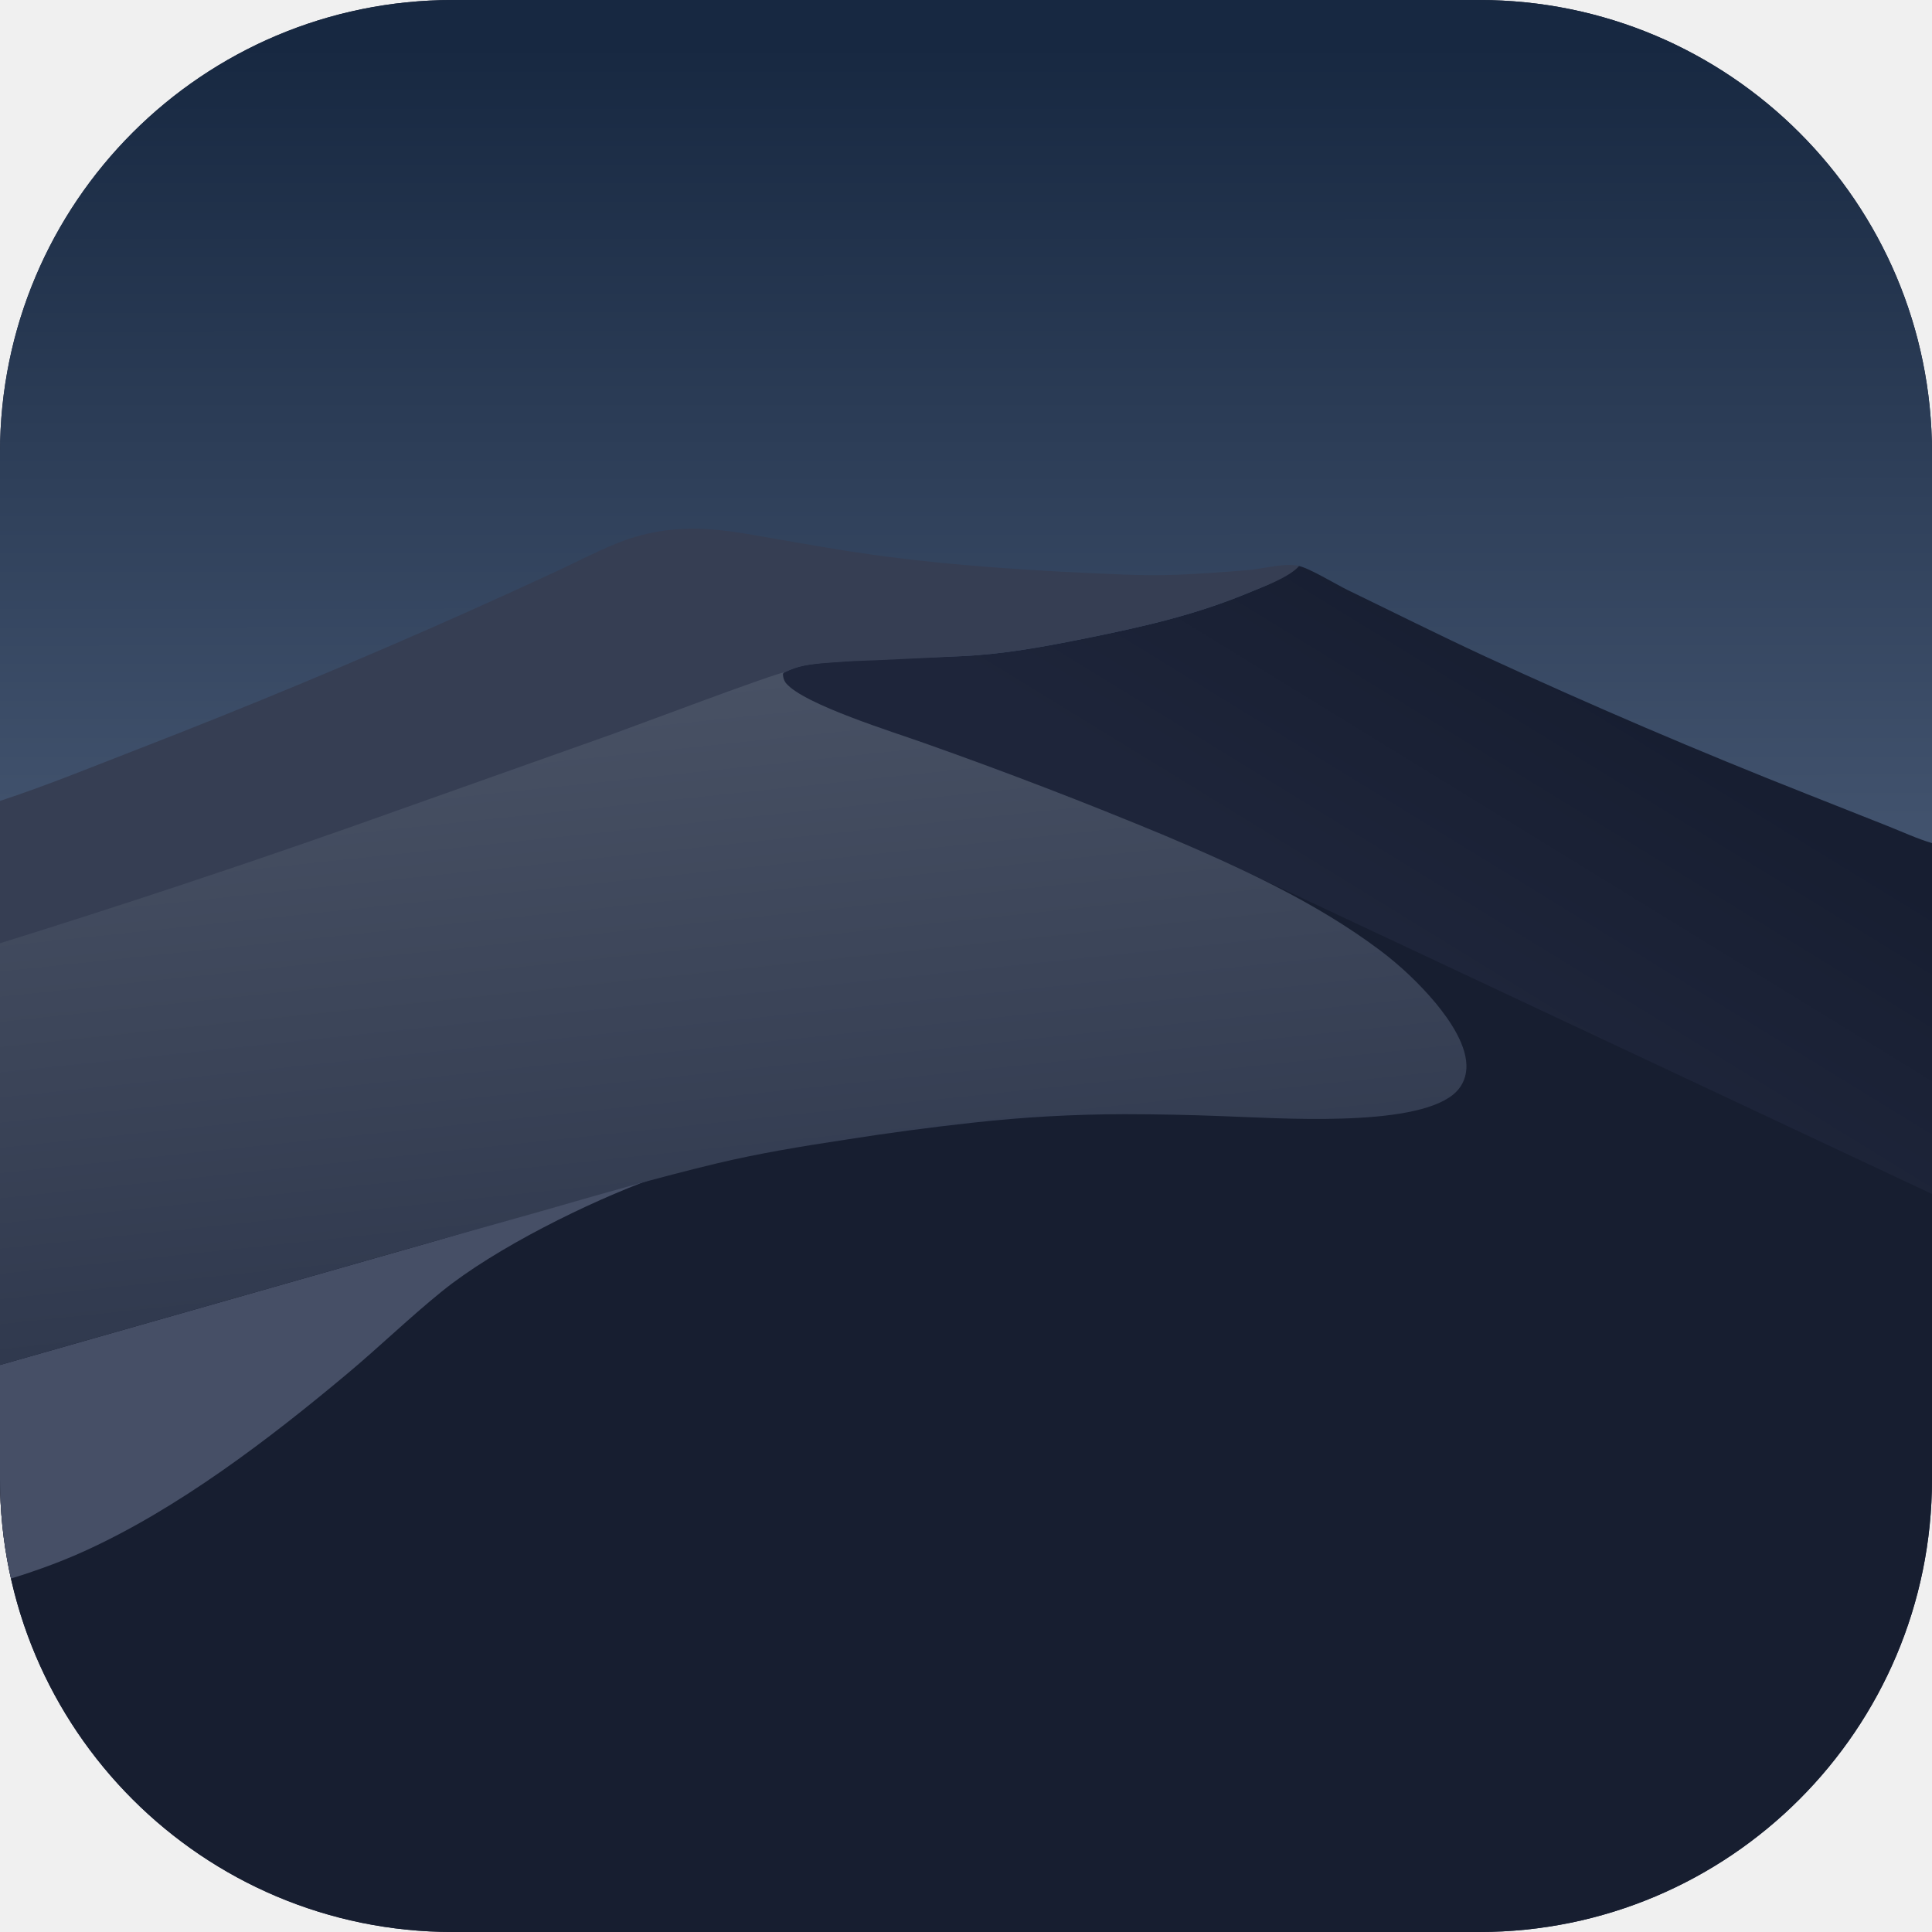
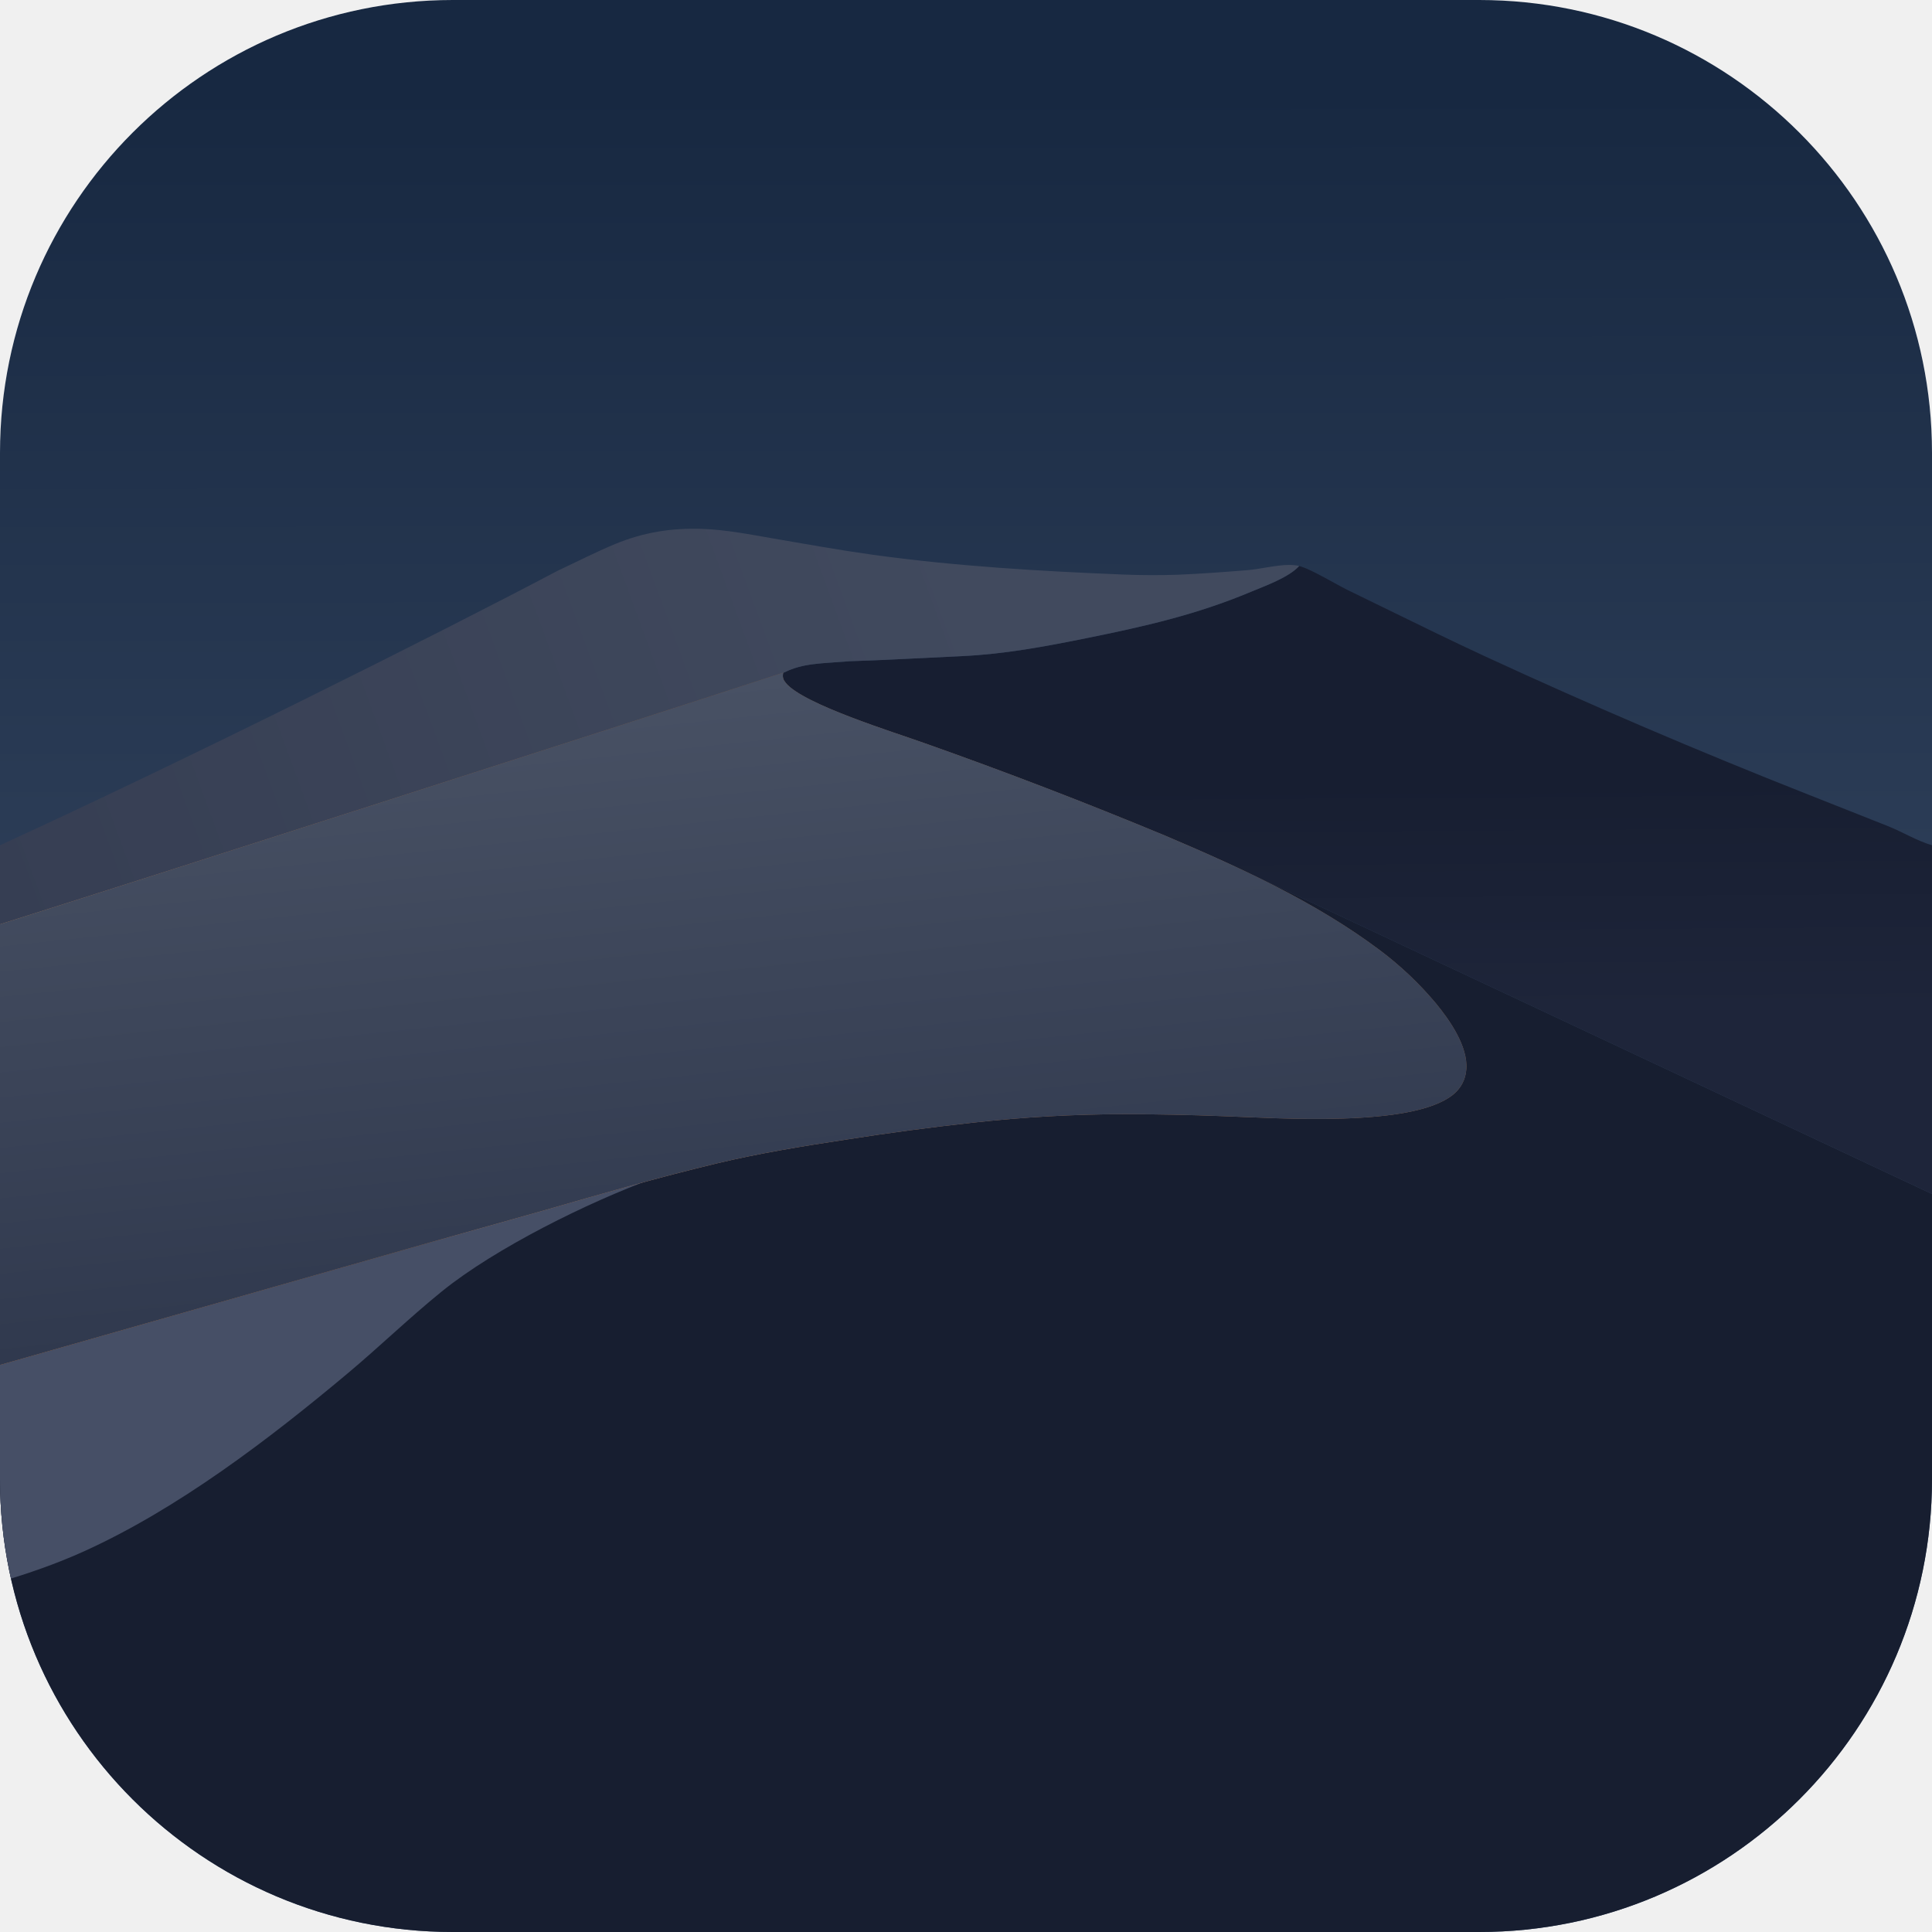
<svg xmlns="http://www.w3.org/2000/svg" width="512" height="512" viewBox="0 0 512 512" fill="none">
  <g clip-path="url(#clip0_1956_7713)">
    <rect width="512" height="512" rx="120" fill="white" />
-     <path d="M0 0H512V14.672V223.434V512H0V419.211V361.738V249.972V212.25V15.872V0Z" fill="url(#paint0_linear_1956_7713)" />
+     <rect width="512" height="512" fill="url(#paint0_linear_1956_7713)" />
    <path d="M325.632 228.864L512 316.416V512H0V310.272L325.632 228.864Z" fill="#171E30" />
    <path d="M0 361.739L114.232 329.192C124.928 326.144 138.147 322.025 154.531 317.417C155.043 317.417 164.352 314.88 173.056 312.32C155.948 318.573 131.281 330.746 117.086 342.245C108.532 349.173 100.566 356.898 92.112 363.979C71.221 381.477 47.097 399.872 22.261 411.118C15.026 414.395 7.61 416.966 0 419.212V361.739Z" fill="#464F66" />
-     <path d="M0 0H512V14.672V223.434C508.042 222.268 504.109 220.432 500.271 218.911L478.862 210.434C450.066 199.071 421.616 186.9 393.511 173.921C381.289 168.262 369.256 162.228 357.135 156.361C354.237 154.958 346.55 150.298 344.04 149.968C343.358 149.879 343.047 150.295 342.53 150.676C339.742 153.732 335.226 155.28 331.502 156.843C317.03 162.916 303.178 166.043 287.894 169.128C277.003 171.326 266.147 173.364 255.026 173.874C244.912 174.337 234.777 174.506 224.676 175.212C220.759 175.485 216.711 175.619 212.86 176.392C211.232 176.719 209.64 177.357 208.14 178.059C207.773 178.231 207.94 178.171 207.548 178.264C205.614 178.289 168.58 192.275 162.597 194.442L91.905 219.536C61.452 230.231 30.817 240.376 0 249.972V212.25V15.872V0Z" fill="url(#paint1_linear_1956_7713)" />
-     <path d="M-0.005 212.25C12.425 208.177 24.664 203.133 36.867 198.413C65.892 187.159 94.623 175.196 123.058 162.525C131.302 158.84 139.52 155.096 147.71 151.293C152.799 148.912 157.846 146.306 163.035 144.163C170.513 141.072 177.957 139.879 186.033 140.157C192.474 140.379 198.856 141.656 205.193 142.748C213.852 144.239 222.515 145.795 231.219 147.006C253.047 150.047 275.821 151.388 297.84 152.266C302.593 152.453 307.347 152.467 312.102 152.309C318.245 152.059 324.41 151.596 330.539 151.101C334.017 150.821 338.177 149.718 341.664 149.715C342.239 149.714 343.763 149.795 344.286 150.011C341.497 153.067 335.221 155.28 331.497 156.843C317.026 162.916 303.173 166.043 287.889 169.128C276.998 171.326 266.142 173.364 255.022 173.874C244.908 174.337 234.133 174.966 225.108 175.232C217.637 175.852 212.776 175.73 207.932 178.166C207.462 178.345 206.857 178.247 207.013 183.254C161.397 205.82 46.238 261.789 -0.004 283.859L-0.005 212.25Z" fill="#363E53" />
-     <path d="M0 249.972C30.817 240.376 61.452 230.231 91.905 219.536L162.597 194.442C168.58 192.275 206.003 178.195 207.938 178.171C207.769 178.26 207.614 178.277 207.526 178.544C207.407 178.695 207.572 180.167 208.281 181.026C212.953 186.692 237.275 194.159 244.884 196.906C266.401 204.508 287.695 212.692 308.765 221.458C328.418 229.813 348.648 239.002 365.782 251.895C368.483 253.929 371.06 256.11 373.513 258.437C375.967 260.764 378.281 263.221 380.456 265.81C384.145 270.29 389.056 277.262 388.593 283.382C388.386 286.117 387.172 288.414 385.036 290.128C374.116 298.894 338.356 296.276 324.208 295.8C315.484 295.456 306.757 295.279 298.027 295.269C284.561 295.287 271.135 296.04 257.751 297.527C246.495 298.761 235.275 300.26 224.09 302.026C212.536 303.785 201.126 305.634 189.751 308.365C174.347 312.061 158.967 316.495 143.74 320.893L114.232 329.191L0 361.738V249.972Z" fill="url(#paint2_linear_1956_7713)" />
+     <path d="M511.993 223.999C507.939 222.805 504.21 220.472 500.271 218.911L478.862 210.434C450.066 199.071 421.616 186.9 393.511 173.921C385.074 170.014 376.726 165.929 368.378 161.843C364.633 160.01 360.889 158.178 357.135 156.361C356.275 155.944 354.991 155.24 353.546 154.447C350.273 152.651 346.173 150.402 344.281 150.009L344.286 150.011C341.902 152.624 336.967 154.621 333.259 156.122L333.255 156.123C333.131 156.174 333.007 156.224 332.886 156.273C332.416 156.465 331.953 156.654 331.502 156.843C317.03 162.916 303.178 166.043 287.894 169.128C277.003 171.326 266.147 173.364 255.026 173.874C254.89 173.88 254.753 173.887 254.617 173.893C251.452 174.039 248.225 174.2 245.011 174.361L245.009 174.361C238.072 174.708 231.192 175.053 225.108 175.232C223.766 175.343 222.508 175.431 221.319 175.513L221.317 175.513C216.366 175.858 212.614 176.118 208.977 177.68C208.788 177.762 208.6 177.847 208.414 177.933C208.253 178.008 208.092 178.086 207.932 178.166C207.915 178.173 207.898 178.179 207.882 178.185L207.851 178.195C207.746 178.231 207.637 178.268 207.533 178.362C207.526 178.405 207.519 178.447 207.514 178.49C207.361 179.598 207.572 180.167 208.281 181.026C212.182 185.757 229.783 191.743 239.916 195.19C241.918 195.871 243.629 196.453 244.885 196.906C266.402 204.508 287.695 212.692 308.765 221.458C314.364 223.838 320.009 226.286 325.617 228.868L325.632 228.864L327.318 229.656C328.011 229.979 328.704 230.305 329.396 230.632L512 316.416L511.993 223.999Z" fill="url(#paint1_linear_1956_7713)" />
+     <path d="M-0.005 224C48.866 201.621 115.872 168.118 147.71 151.293C152.799 148.912 157.846 146.306 163.035 144.163C170.513 141.072 177.957 139.879 186.033 140.157C192.474 140.379 198.856 141.656 205.193 142.748C213.852 144.239 222.515 145.795 231.219 147.006C253.047 150.047 275.821 151.388 297.84 152.266C302.593 152.453 307.347 152.467 312.102 152.309C318.245 152.059 324.41 151.596 330.539 151.101C334.017 150.821 338.177 149.718 341.664 149.715C342.239 149.714 343.763 149.795 344.286 150.011C341.497 153.067 335.221 155.28 331.497 156.843C317.026 162.916 303.173 166.043 287.889 169.128C276.998 171.326 266.142 173.364 255.022 173.874C244.908 174.337 234.133 174.966 225.108 175.232C217.637 175.852 212.776 175.73 207.932 178.166C207.462 178.345 206.857 178.247 207.013 183.254C161.397 205.82 46.238 261.789 -0.004 283.859L-0.005 224Z" fill="url(#paint2_linear_1956_7713)" />
+     <path d="M0 244.944C36.481 233.448 161.212 193.393 207.548 178.264C207.537 178.34 207.524 178.415 207.514 178.49C207.361 179.598 207.572 180.167 208.281 181.026C212.953 186.692 237.275 194.159 244.884 196.906C266.401 204.508 287.695 212.692 308.765 221.458C328.418 229.813 348.648 239.002 365.782 251.895C368.483 253.929 371.06 256.11 373.513 258.437C375.967 260.764 378.281 263.221 380.456 265.81C384.145 270.29 389.057 277.262 388.593 283.382C388.386 286.117 387.172 288.414 385.036 290.128C374.116 298.894 338.356 296.276 324.208 295.8C315.484 295.456 306.757 295.279 298.027 295.269C284.561 295.287 271.135 296.04 257.751 297.527C246.495 298.761 235.275 300.26 224.09 302.026C212.536 303.785 201.126 305.634 189.751 308.365C174.347 312.061 158.967 316.495 143.74 320.893L114.232 329.191L0 361.738V244.944Z" fill="url(#paint3_linear_1956_7713)" />
+     <path d="M0 244.944C36.481 233.448 161.212 193.393 207.548 178.264C207.537 178.34 207.524 178.415 207.514 178.49C207.361 179.598 207.572 180.167 208.281 181.026C212.953 186.692 237.275 194.159 244.884 196.906C266.401 204.508 287.695 212.692 308.765 221.458C328.418 229.813 348.648 239.002 365.782 251.895C368.483 253.929 371.06 256.11 373.513 258.437C375.967 260.764 378.281 263.221 380.456 265.81C384.145 270.29 389.057 277.262 388.593 283.382C388.386 286.117 387.172 288.414 385.036 290.128C374.116 298.894 338.356 296.276 324.208 295.8C315.484 295.456 306.757 295.279 298.027 295.269C284.561 295.287 271.135 296.04 257.751 297.527C246.495 298.761 235.275 300.26 224.09 302.026C212.536 303.785 201.126 305.634 189.751 308.365C174.347 312.061 158.967 316.495 143.74 320.893L114.232 329.191L0 361.738V244.944Z" fill="url(#paint4_linear_1956_7713)" />
  </g>
  <defs>
-     <linearGradient id="paint0_linear_1956_7713" x1="439.296" y1="192.512" x2="395.264" y2="264.192" gradientUnits="userSpaceOnUse">
+     <linearGradient id="paint0_linear_1956_7713" x1="255.847" y1="23.991" x2="256.065" y2="455.787" gradientUnits="userSpaceOnUse">
+       <stop stop-color="#172841" />
+       <stop offset="1" stop-color="#42536E" />
+     </linearGradient>
+     <linearGradient id="paint1_linear_1956_7713" x1="444.727" y1="206.59" x2="445.15" y2="268.034" gradientUnits="userSpaceOnUse">
      <stop stop-color="#171E31" />
      <stop offset="1" stop-color="#1E253A" />
    </linearGradient>
-     <linearGradient id="paint1_linear_1956_7713" x1="255.847" y1="11.713" x2="255.899" y2="222.527" gradientUnits="userSpaceOnUse">
-       <stop stop-color="#172841" />
-       <stop offset="1" stop-color="#42536E" />
+     <linearGradient id="paint2_linear_1956_7713" x1="256.794" y1="149.867" x2="0.001" y2="244.167" gradientUnits="userSpaceOnUse">
+       <stop stop-color="#414A5E" />
+       <stop offset="1" stop-color="#363E53" />
    </linearGradient>
-     <linearGradient id="paint2_linear_1956_7713" x1="195.992" y1="340.275" x2="179.267" y2="181.801" gradientUnits="userSpaceOnUse">
+     <linearGradient id="paint3_linear_1956_7713" x1="177.512" y1="395.755" x2="247.944" y2="127.618" gradientUnits="userSpaceOnUse">
+       <stop stop-color="#D69462" />
+       <stop offset="1" stop-color="#503C30" />
+     </linearGradient>
+     <linearGradient id="paint4_linear_1956_7713" x1="195.992" y1="340.286" x2="179.283" y2="181.89" gradientUnits="userSpaceOnUse">
      <stop stop-color="#30394E" />
      <stop offset="1" stop-color="#485164" />
    </linearGradient>
    <clipPath id="clip0_1956_7713">
      <rect width="512" height="512" rx="120" fill="white" />
    </clipPath>
  </defs>
</svg>
